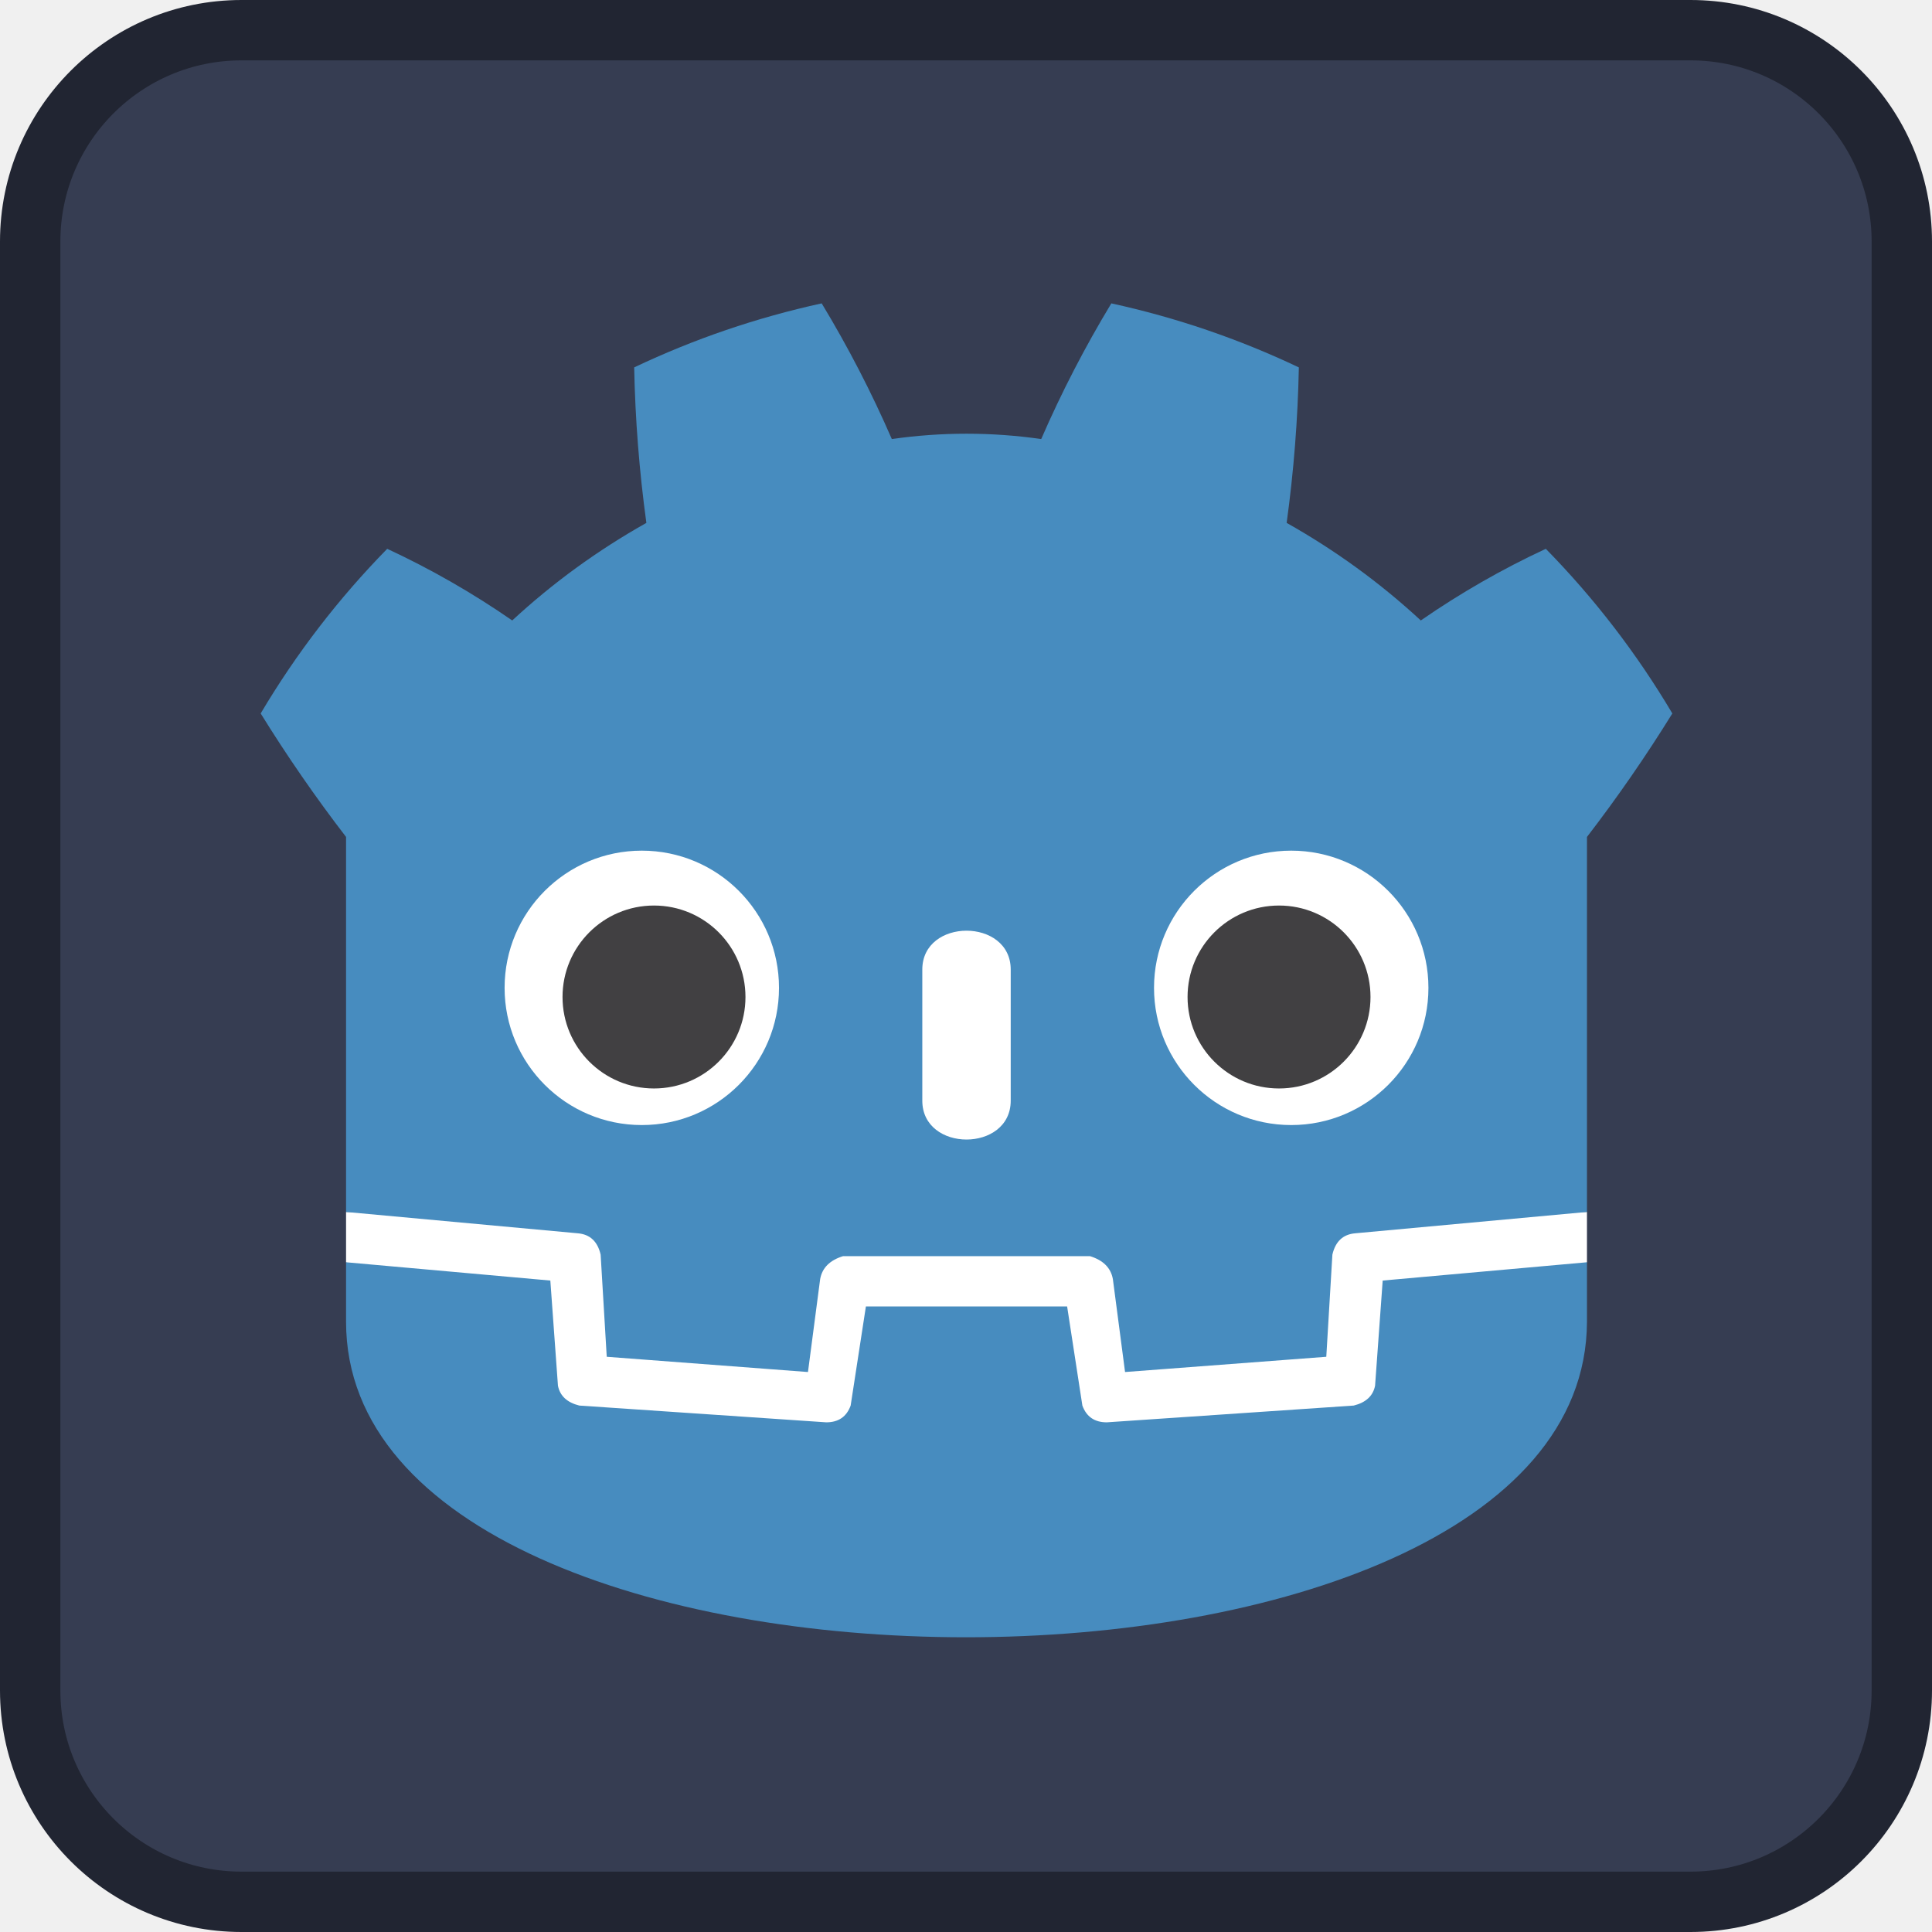
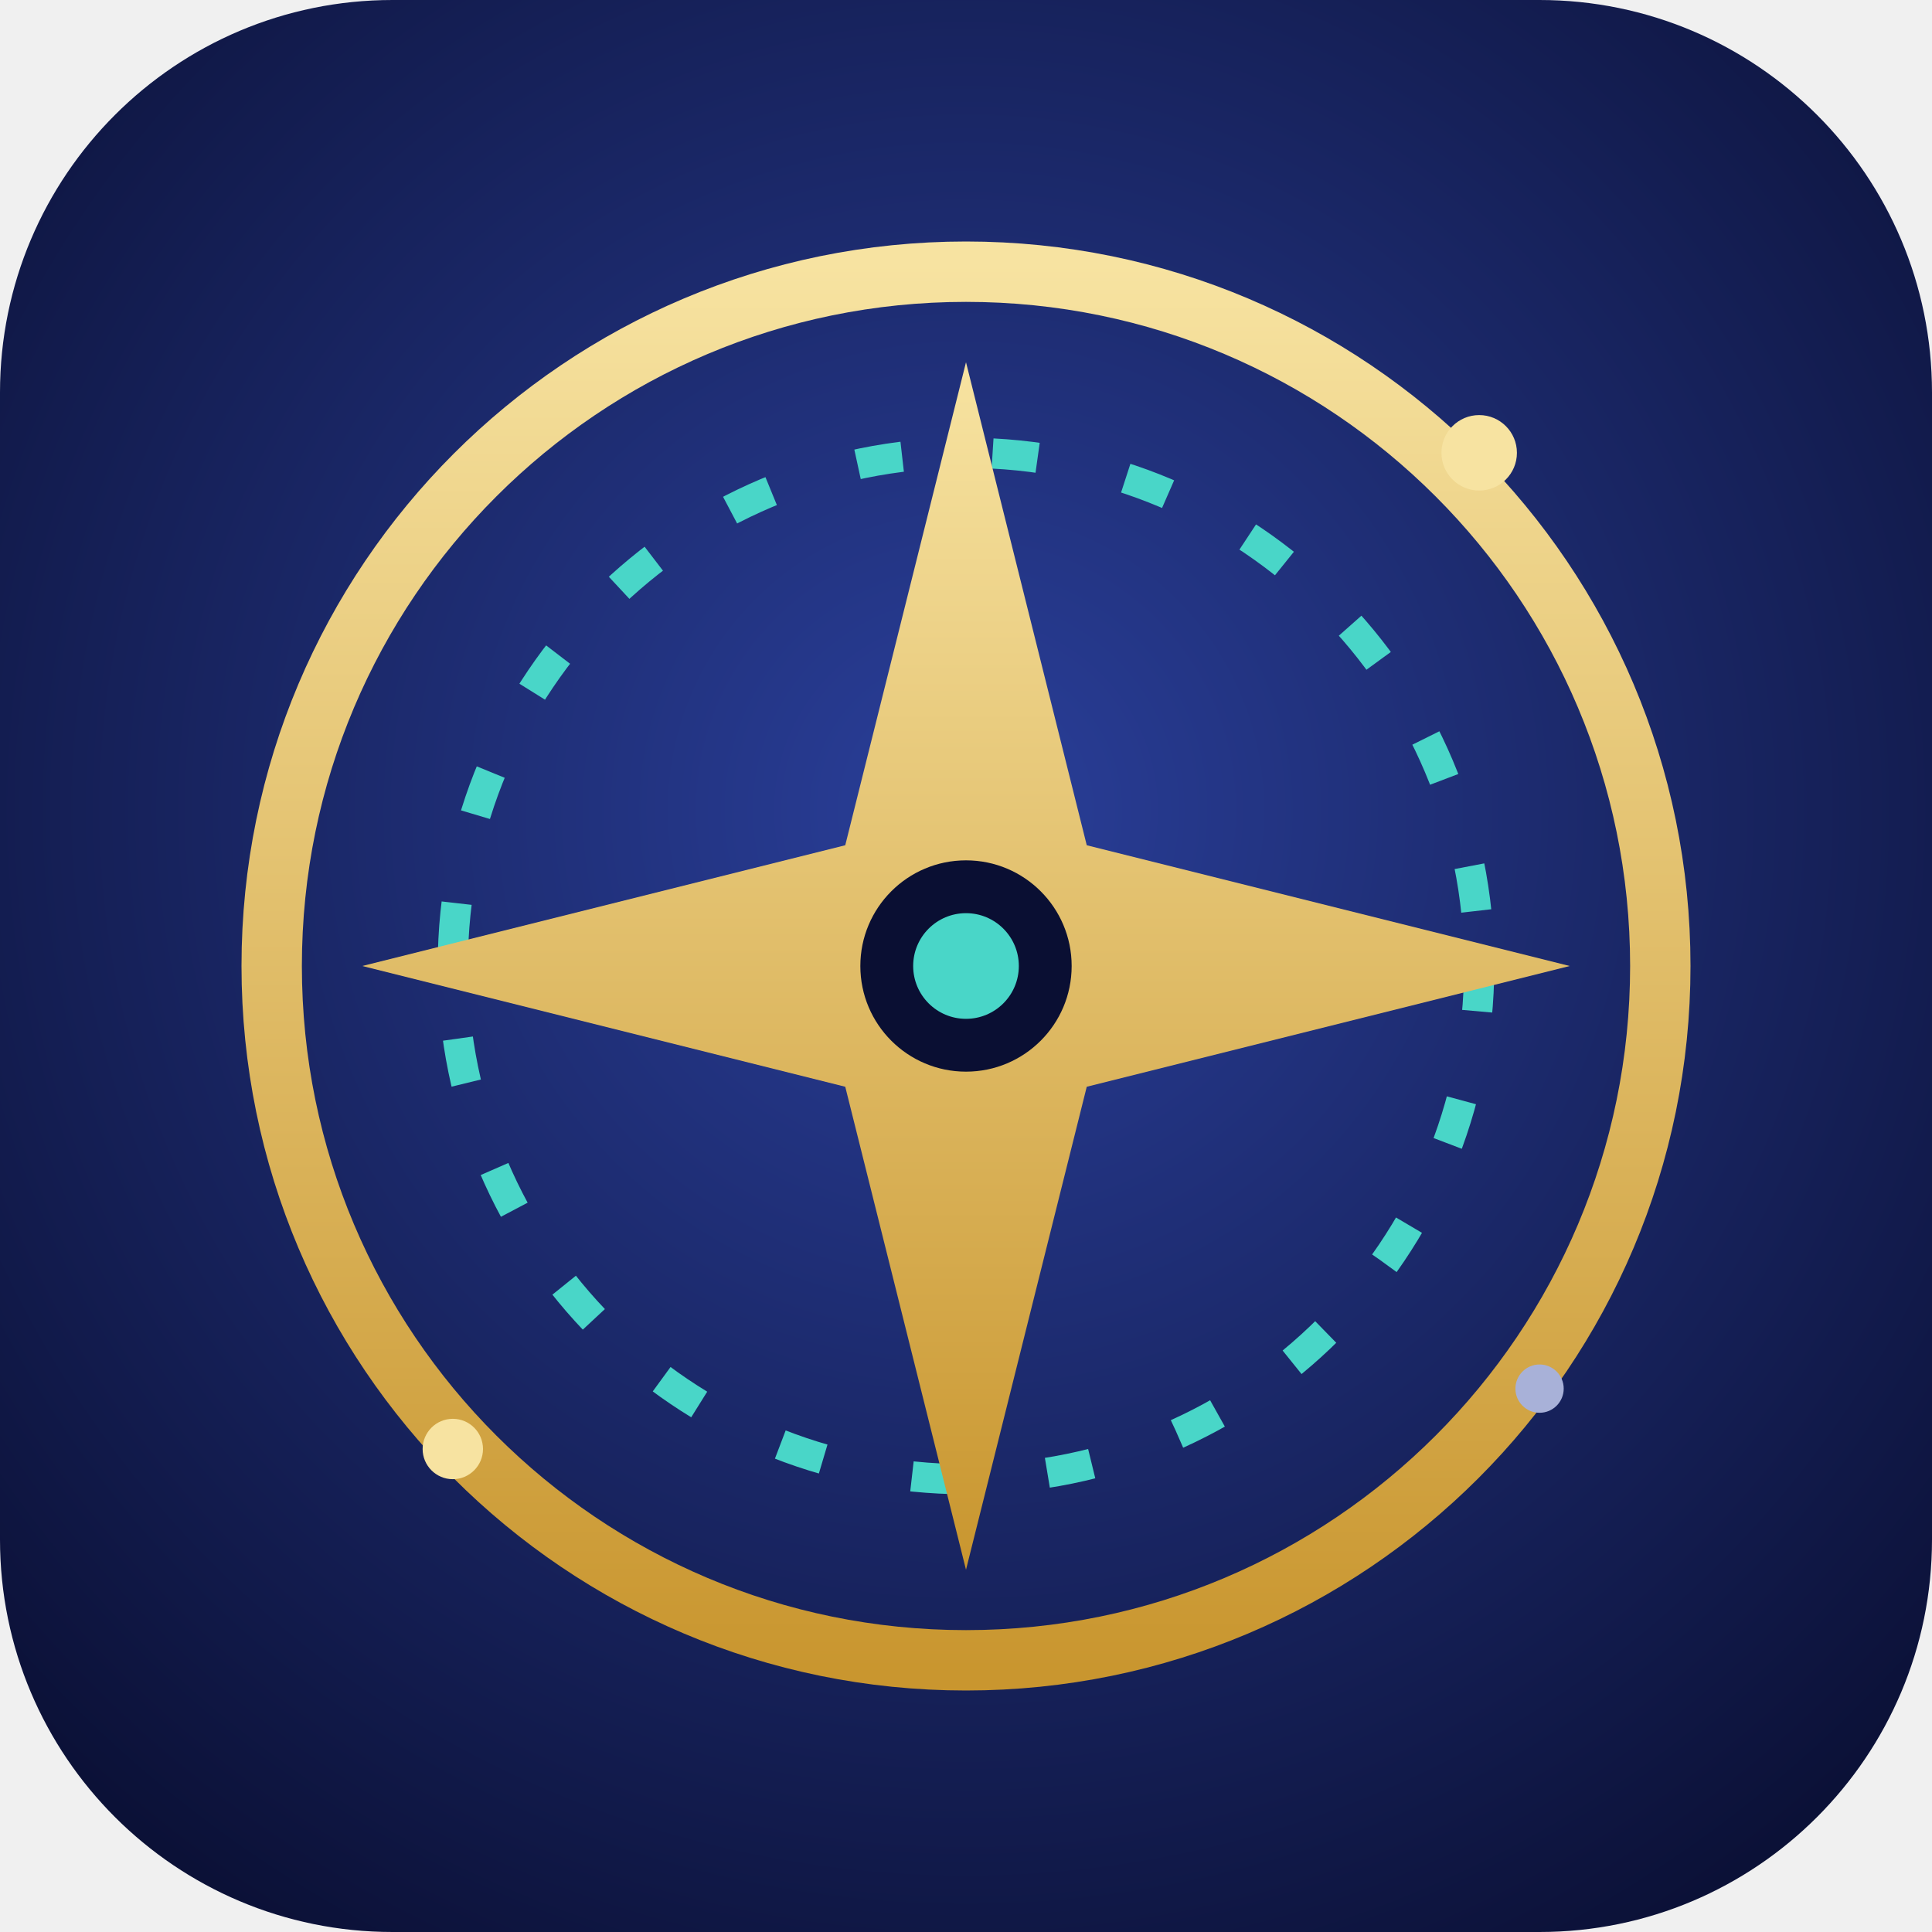
- <svg xmlns="http://www.w3.org/2000/svg" width="128" height="128">
-   <rect width="124" height="124" x="2" y="2" fill="#363d52" stroke="#212532" stroke-width="4" rx="14" />
-   <g fill="#fff" transform="translate(12.322 12.322)scale(.101)">
-     <path d="M105 673v33q407 354 814 0v-33z" />
-     <path fill="#478cbf" d="m105 673 152 14q12 1 15 14l4 67 132 10 8-61q2-11 15-15h162q13 4 15 15l8 61 132-10 4-67q3-13 15-14l152-14V427q30-39 56-81-35-59-83-108-43 20-82 47-40-37-88-64 7-51 8-102-59-28-123-42-26 43-46 89-49-7-98 0-20-46-46-89-64 14-123 42 1 51 8 102-48 27-88 64-39-27-82-47-48 49-83 108 26 42 56 81zm0 33v39c0 276 813 276 814 0v-39l-134 12-5 69q-2 10-14 13l-162 11q-12 0-16-11l-10-65H446l-10 65q-4 11-16 11l-162-11q-12-3-14-13l-5-69z" />
-     <path d="M483 600c0 34 58 34 58 0v-86c0-34-58-34-58 0z" />
-     <circle cx="725" cy="526" r="90" />
-     <circle cx="299" cy="526" r="90" />
-   </g>
-   <g fill="#414042" transform="translate(12.322 12.322)scale(.101)">
-     <circle cx="307" cy="532" r="60" />
-     <circle cx="717" cy="532" r="60" />
-   </g>
+ <svg xmlns="http://www.w3.org/2000/svg" width="128" height="128" viewBox="0 0 128 128">
+   <defs>
+     <radialGradient id="bg" cx="50%" cy="42%" r="70%">
+       <stop offset="0" stop-color="#2a3f9a" />
+       <stop offset="1" stop-color="#0a0f33" />
+     </radialGradient>
+     <linearGradient id="gold" x1="0" y1="0" x2="0" y2="1">
+       <stop offset="0" stop-color="#f7e3a1" />
+       <stop offset="1" stop-color="#c9962f" />
+     </linearGradient>
+   </defs>
+   <rect width="128" height="128" rx="26" fill="url(#bg)" />
+   <circle cx="64" cy="64" r="46" fill="none" stroke="url(#gold)" stroke-width="4" />
+   <circle cx="64" cy="64" r="34" fill="none" stroke="#49d6c8" stroke-width="2" stroke-dasharray="3 6" />
+   <path d="M64 24 L72 56 L104 64 L72 72 L64 104 L56 72 L24 64 L56 56 Z" fill="url(#gold)" />
+   <circle cx="64" cy="64" r="7" fill="#0a0f33" />
+   <circle cx="64" cy="64" r="3.5" fill="#49d6c8" />
+   <circle cx="98" cy="30" r="2.5" fill="#f7e3a1" />
+   <circle cx="30" cy="96" r="2" fill="#f7e3a1" />
+   <circle cx="102" cy="92" r="1.6" fill="#a8b1d8" />
</svg>
